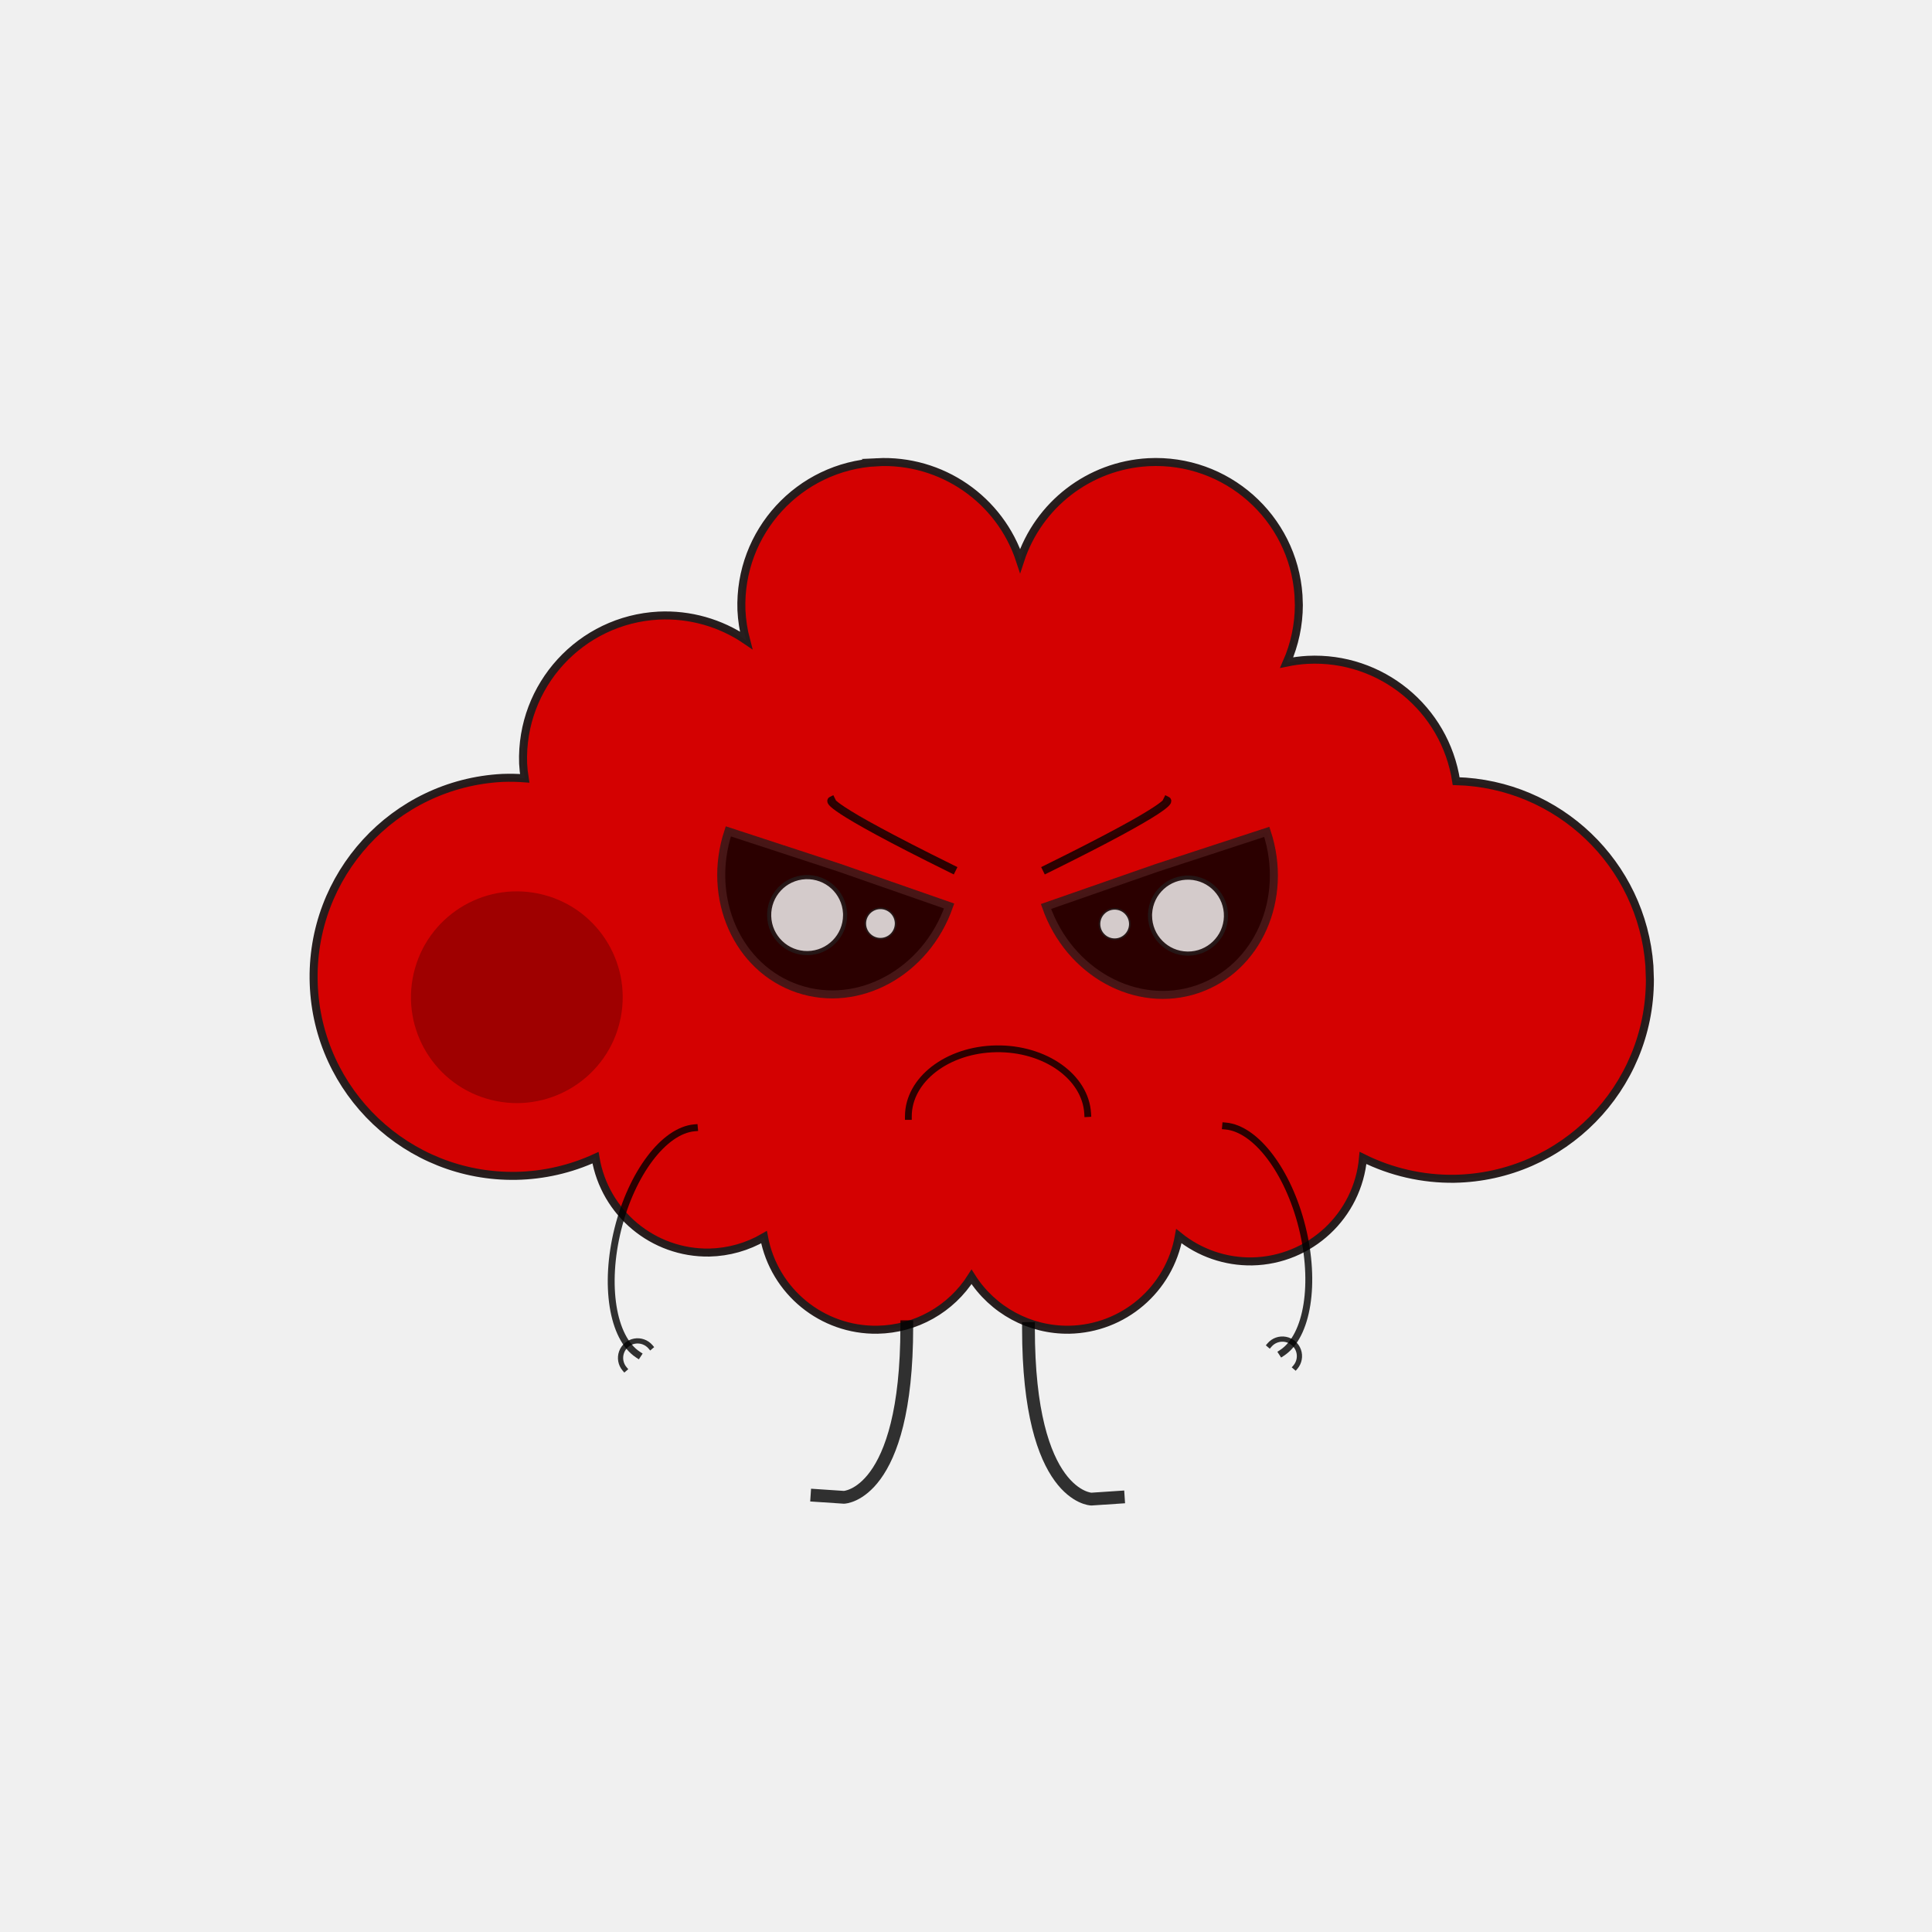
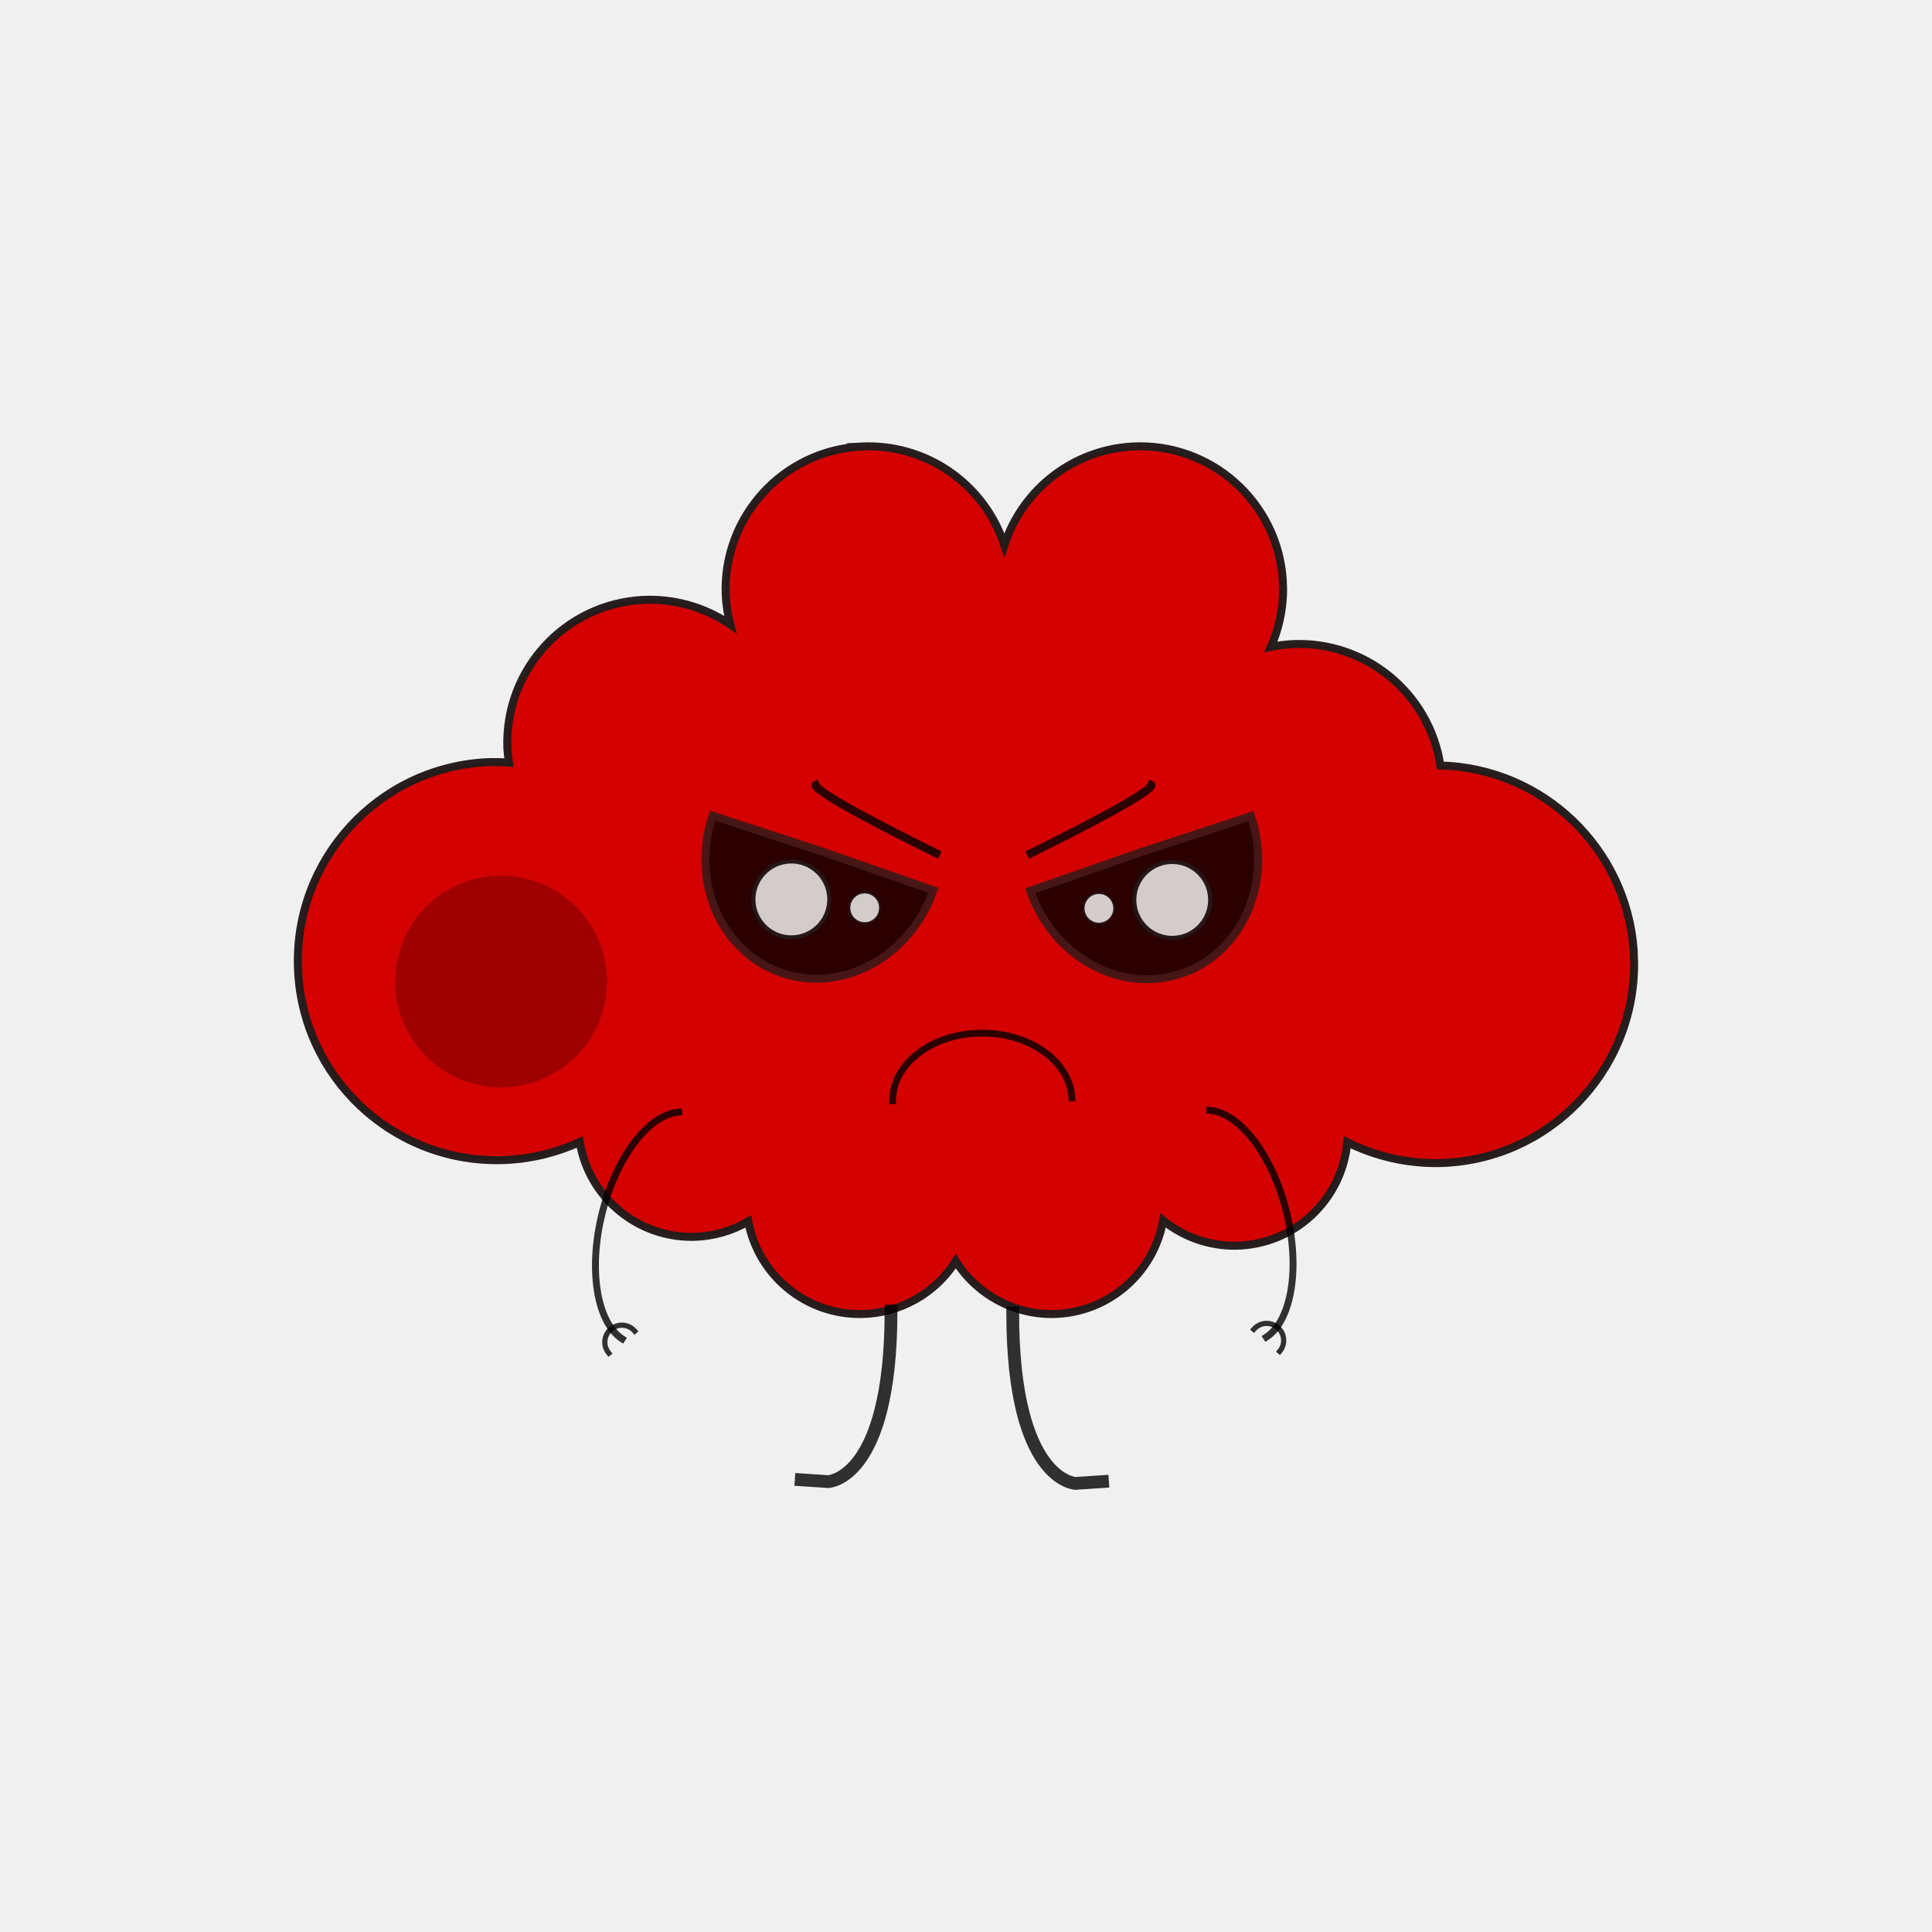
<svg xmlns="http://www.w3.org/2000/svg" width="7cm" height="7cm" viewBox="0 0 70 70" version="1.1" id="svg1">
  <defs id="defs1" />
  <g id="layer1">
-     <g id="g4" transform="translate(-5.314472,-115.7936)">
+     <g id="g4" transform="translate(-5.885308,-116.3623)">
      <path id="path15" style="fill:#d40000;fill-opacity:0.995;stroke:#241c1c;stroke-width:0.29;stroke-linecap:square;stroke-linejoin:miter;stroke-dasharray:none;stroke-dashoffset:15.224;stroke-opacity:0.984;paint-order:markers fill stroke" d="m 37.088,132.541 a 5.184,5.184 0 0 0 -4.91,5.357 5.184,5.184 0 0 0 0.169,1.094 5.184,5.184 0 0 0 -3.169,-0.894 5.184,5.184 0 0 0 -4.91,5.357 5.184,5.184 0 0 0 0.057,0.539 7.215,7.215 0 0 0 -0.811,-0.015 7.215,7.215 0 0 0 -6.833,7.456 7.215,7.215 0 0 0 7.336,6.962 7.215,7.215 0 0 0 2.873,-0.658 4.115,4.115 0 0 0 4.127,3.437 4.115,4.115 0 0 0 1.979,-0.558 4.115,4.115 0 0 0 4.113,3.354 4.115,4.115 0 0 0 3.406,-1.916 4.115,4.115 0 0 0 3.541,1.916 4.115,4.115 0 0 0 3.971,-3.39 4.115,4.115 0 0 0 2.655,0.915 4.115,4.115 0 0 0 4.017,-3.749 7.215,7.215 0 0 0 3.305,0.755 7.215,7.215 0 0 0 7.089,-7.213 l -0.017,-0.502 a 7.215,7.215 0 0 0 -7.002,-6.692 5.184,5.184 0 0 0 -5.383,-4.395 5.184,5.184 0 0 0 -0.758,0.099 5.184,5.184 0 0 0 0.441,-2.083 l -0.013,-0.361 a 5.184,5.184 0 0 0 -5.442,-4.816 5.184,5.184 0 0 0 -4.644,3.57 5.184,5.184 0 0 0 -5.189,-3.57 z" />
      <g id="g33" transform="matrix(0.5808319,0,0,0.5808319,-37.99384,71.05321)">
        <path style="opacity:0.8;fill:#000000;fill-opacity:0.996;stroke:#241c1c;stroke-width:0.5;stroke-linecap:square;stroke-linejoin:miter;stroke-dasharray:none;stroke-dashoffset:15.224;stroke-opacity:0.984;paint-order:markers fill stroke" id="path29" d="m 170.281,82.048 a 7.269,7.982 0 0 1 -7.206,7.981 7.269,7.982 0 0 1 -7.331,-7.842 l 7.268,-0.139 z" transform="rotate(19.22525)" />
        <path style="opacity:0.8;fill:#ffffff;fill-opacity:0.996;stroke:#241c1c;stroke-width:0.258;stroke-linecap:square;stroke-linejoin:miter;stroke-dasharray:none;stroke-dashoffset:15.224;stroke-opacity:0.984;paint-order:markers fill stroke" id="path32" d="m 127.28,134.112 a 2.37,2.371 0 0 1 -2.338,2.37 2.37,2.371 0 0 1 -2.4,-2.308 2.37,2.371 0 0 1 2.275,-2.431 2.37,2.371 0 0 1 2.46,2.244" />
        <path style="opacity:0.8;fill:#ffffff;fill-opacity:0.996;stroke:#241c1c;stroke-width:0.103;stroke-linecap:square;stroke-linejoin:miter;stroke-dasharray:none;stroke-dashoffset:15.224;stroke-opacity:0.984;paint-order:markers fill stroke" id="path33" d="m 130.432,134.637 a 0.948,0.948 0 0 1 -0.935,0.948 0.948,0.948 0 0 1 -0.96,-0.923 0.948,0.948 0 0 1 0.91,-0.973 0.948,0.948 0 0 1 0.984,0.897" />
      </g>
      <g id="g36" transform="matrix(-0.5808319,0,0,0.5808319,120.9097,71.07155)">
        <path style="opacity:0.8;fill:#000000;fill-opacity:0.996;stroke:#241c1c;stroke-width:0.5;stroke-linecap:square;stroke-linejoin:miter;stroke-dasharray:none;stroke-dashoffset:15.224;stroke-opacity:0.984;paint-order:markers fill stroke" id="path34" d="m 170.281,82.048 a 7.269,7.982 0 0 1 -7.206,7.981 7.269,7.982 0 0 1 -7.331,-7.842 l 7.268,-0.139 z" transform="rotate(19.22525)" />
        <path style="opacity:0.8;fill:#ffffff;fill-opacity:0.996;stroke:#241c1c;stroke-width:0.258;stroke-linecap:square;stroke-linejoin:miter;stroke-dasharray:none;stroke-dashoffset:15.224;stroke-opacity:0.984;paint-order:markers fill stroke" id="path35" d="m 127.28,134.112 a 2.37,2.371 0 0 1 -2.338,2.37 2.37,2.371 0 0 1 -2.4,-2.308 2.37,2.371 0 0 1 2.275,-2.431 2.37,2.371 0 0 1 2.46,2.244" />
        <path style="opacity:0.8;fill:#ffffff;fill-opacity:0.996;stroke:#241c1c;stroke-width:0.103;stroke-linecap:square;stroke-linejoin:miter;stroke-dasharray:none;stroke-dashoffset:15.224;stroke-opacity:0.984;paint-order:markers fill stroke" id="path36" d="m 130.432,134.637 a 0.948,0.948 0 0 1 -0.935,0.948 0.948,0.948 0 0 1 -0.96,-0.923 0.948,0.948 0 0 1 0.91,-0.973 0.948,0.948 0 0 1 0.984,0.897" />
      </g>
      <path style="opacity:0.8;fill:#ffffff;fill-opacity:0.984;stroke:#010000;stroke-width:0.297;stroke-linecap:square;stroke-linejoin:miter;stroke-dasharray:none;stroke-dashoffset:15.224;stroke-opacity:0.984;paint-order:markers fill stroke" d="m 43.236,147.278 c 4.688,-2.312 4.364,-2.474 4.364,-2.474" id="path47" />
      <path style="opacity:0.8;fill:none;fill-opacity:0.984;stroke:#000000;stroke-width:0.246;stroke-linecap:square;stroke-linejoin:miter;stroke-dasharray:none;stroke-dashoffset:15.224;stroke-opacity:0.984;paint-order:markers fill stroke" id="path44" d="m 44.723,-156.141 a 3.25,2.45 0 0 1 -3.315,2.347 3.25,2.45 0 0 1 -3.182,-2.45" transform="scale(1,-1)" />
      <path style="opacity:0.8;fill:none;fill-opacity:0.984;stroke:#000000;stroke-width:0.463;stroke-linecap:square;stroke-linejoin:miter;stroke-dasharray:none;stroke-dashoffset:15.224;stroke-opacity:1;paint-order:markers fill stroke" d="m 38.169,163.863 c 0,6.116 -2.277,6.181 -2.277,6.181 l -0.976,-0.065" id="path66" />
      <path style="opacity:0.8;fill:none;fill-opacity:0.984;stroke:#000000;stroke-width:0.463;stroke-linecap:square;stroke-linejoin:miter;stroke-dasharray:none;stroke-dashoffset:15.224;stroke-opacity:1;paint-order:markers fill stroke" d="m 42.578,163.928 c 0,6.116 2.277,6.181 2.277,6.181 l 0.976,-0.065" id="path67" />
      <g id="g69" transform="translate(-92.79486,109.3439)">
        <path style="opacity:0.8;fill:none;fill-opacity:0.984;stroke:#000000;stroke-width:0.25;stroke-linecap:square;stroke-linejoin:miter;stroke-dasharray:none;stroke-dashoffset:15.224;stroke-opacity:1;paint-order:markers fill stroke" id="path68" d="m 24.107,-131.052 a 4.299,2.182 0 0 1 -4.233,1.803 4.299,2.182 0 0 1 -4.233,-1.803" transform="matrix(-0.2418457,0.9703147,-0.9694675,-0.2452198,0,0)" />
        <path style="opacity:0.8;fill:none;fill-opacity:0.984;stroke:#000000;stroke-width:0.189;stroke-linecap:square;stroke-linejoin:miter;stroke-dasharray:none;stroke-dashoffset:15.224;stroke-opacity:1;paint-order:markers fill stroke" id="path69" d="m -55.615,-120.939 a 0.617,0.614 0 0 1 -0.308,0.532 0.617,0.614 0 0 1 -0.617,0 0.617,0.614 0 0 1 -0.308,-0.532" transform="rotate(139.5965)" />
      </g>
      <path style="opacity:0.8;fill:none;fill-opacity:0.984;stroke:#000000;stroke-width:0.25;stroke-linecap:square;stroke-linejoin:miter;stroke-dasharray:none;stroke-dashoffset:15.224;stroke-opacity:1;paint-order:markers fill stroke" id="path70" d="M 172.471,10.374 A 4.299,2.182 0 0 1 168.237,12.177 4.299,2.182 0 0 1 164.004,10.374" transform="matrix(0.2418457,0.9703147,0.9694675,-0.2452198,0,0)" />
      <path style="opacity:0.8;fill:none;fill-opacity:0.984;stroke:#000000;stroke-width:0.189;stroke-linecap:square;stroke-linejoin:miter;stroke-dasharray:none;stroke-dashoffset:15.224;stroke-opacity:1;paint-order:markers fill stroke" id="path71" d="m 146.947,-92.029 a 0.617,0.614 0 0 1 -0.308,0.532 0.617,0.614 0 0 1 -0.617,0 0.617,0.614 0 0 1 -0.308,-0.532" transform="matrix(0.7614987,0.6481664,0.6481664,-0.7614987,0,0)" />
      <path style="opacity:0.8;fill:#920000;fill-opacity:0.995;stroke:none;stroke-width:0.25;stroke-linecap:square;stroke-linejoin:miter;stroke-dasharray:none;stroke-dashoffset:15.224;stroke-opacity:0.996;paint-order:markers fill stroke" id="path84" d="m 27.746,152.918 a 3.836,3.836 0 0 1 -4.632,2.729 3.836,3.836 0 0 1 -2.812,-4.582 3.836,3.836 0 0 1 4.531,-2.893 3.836,3.836 0 0 1 2.974,4.479" />
      <path style="opacity:0.8;fill:#ffffff;fill-opacity:0.984;stroke:#010000;stroke-width:0.297;stroke-linecap:square;stroke-linejoin:miter;stroke-dasharray:none;stroke-dashoffset:15.224;stroke-opacity:0.984;paint-order:markers fill stroke" d="m 39.805,147.278 c -4.688,-2.312 -4.364,-2.474 -4.364,-2.474" id="path108" />
    </g>
  </g>
</svg>
